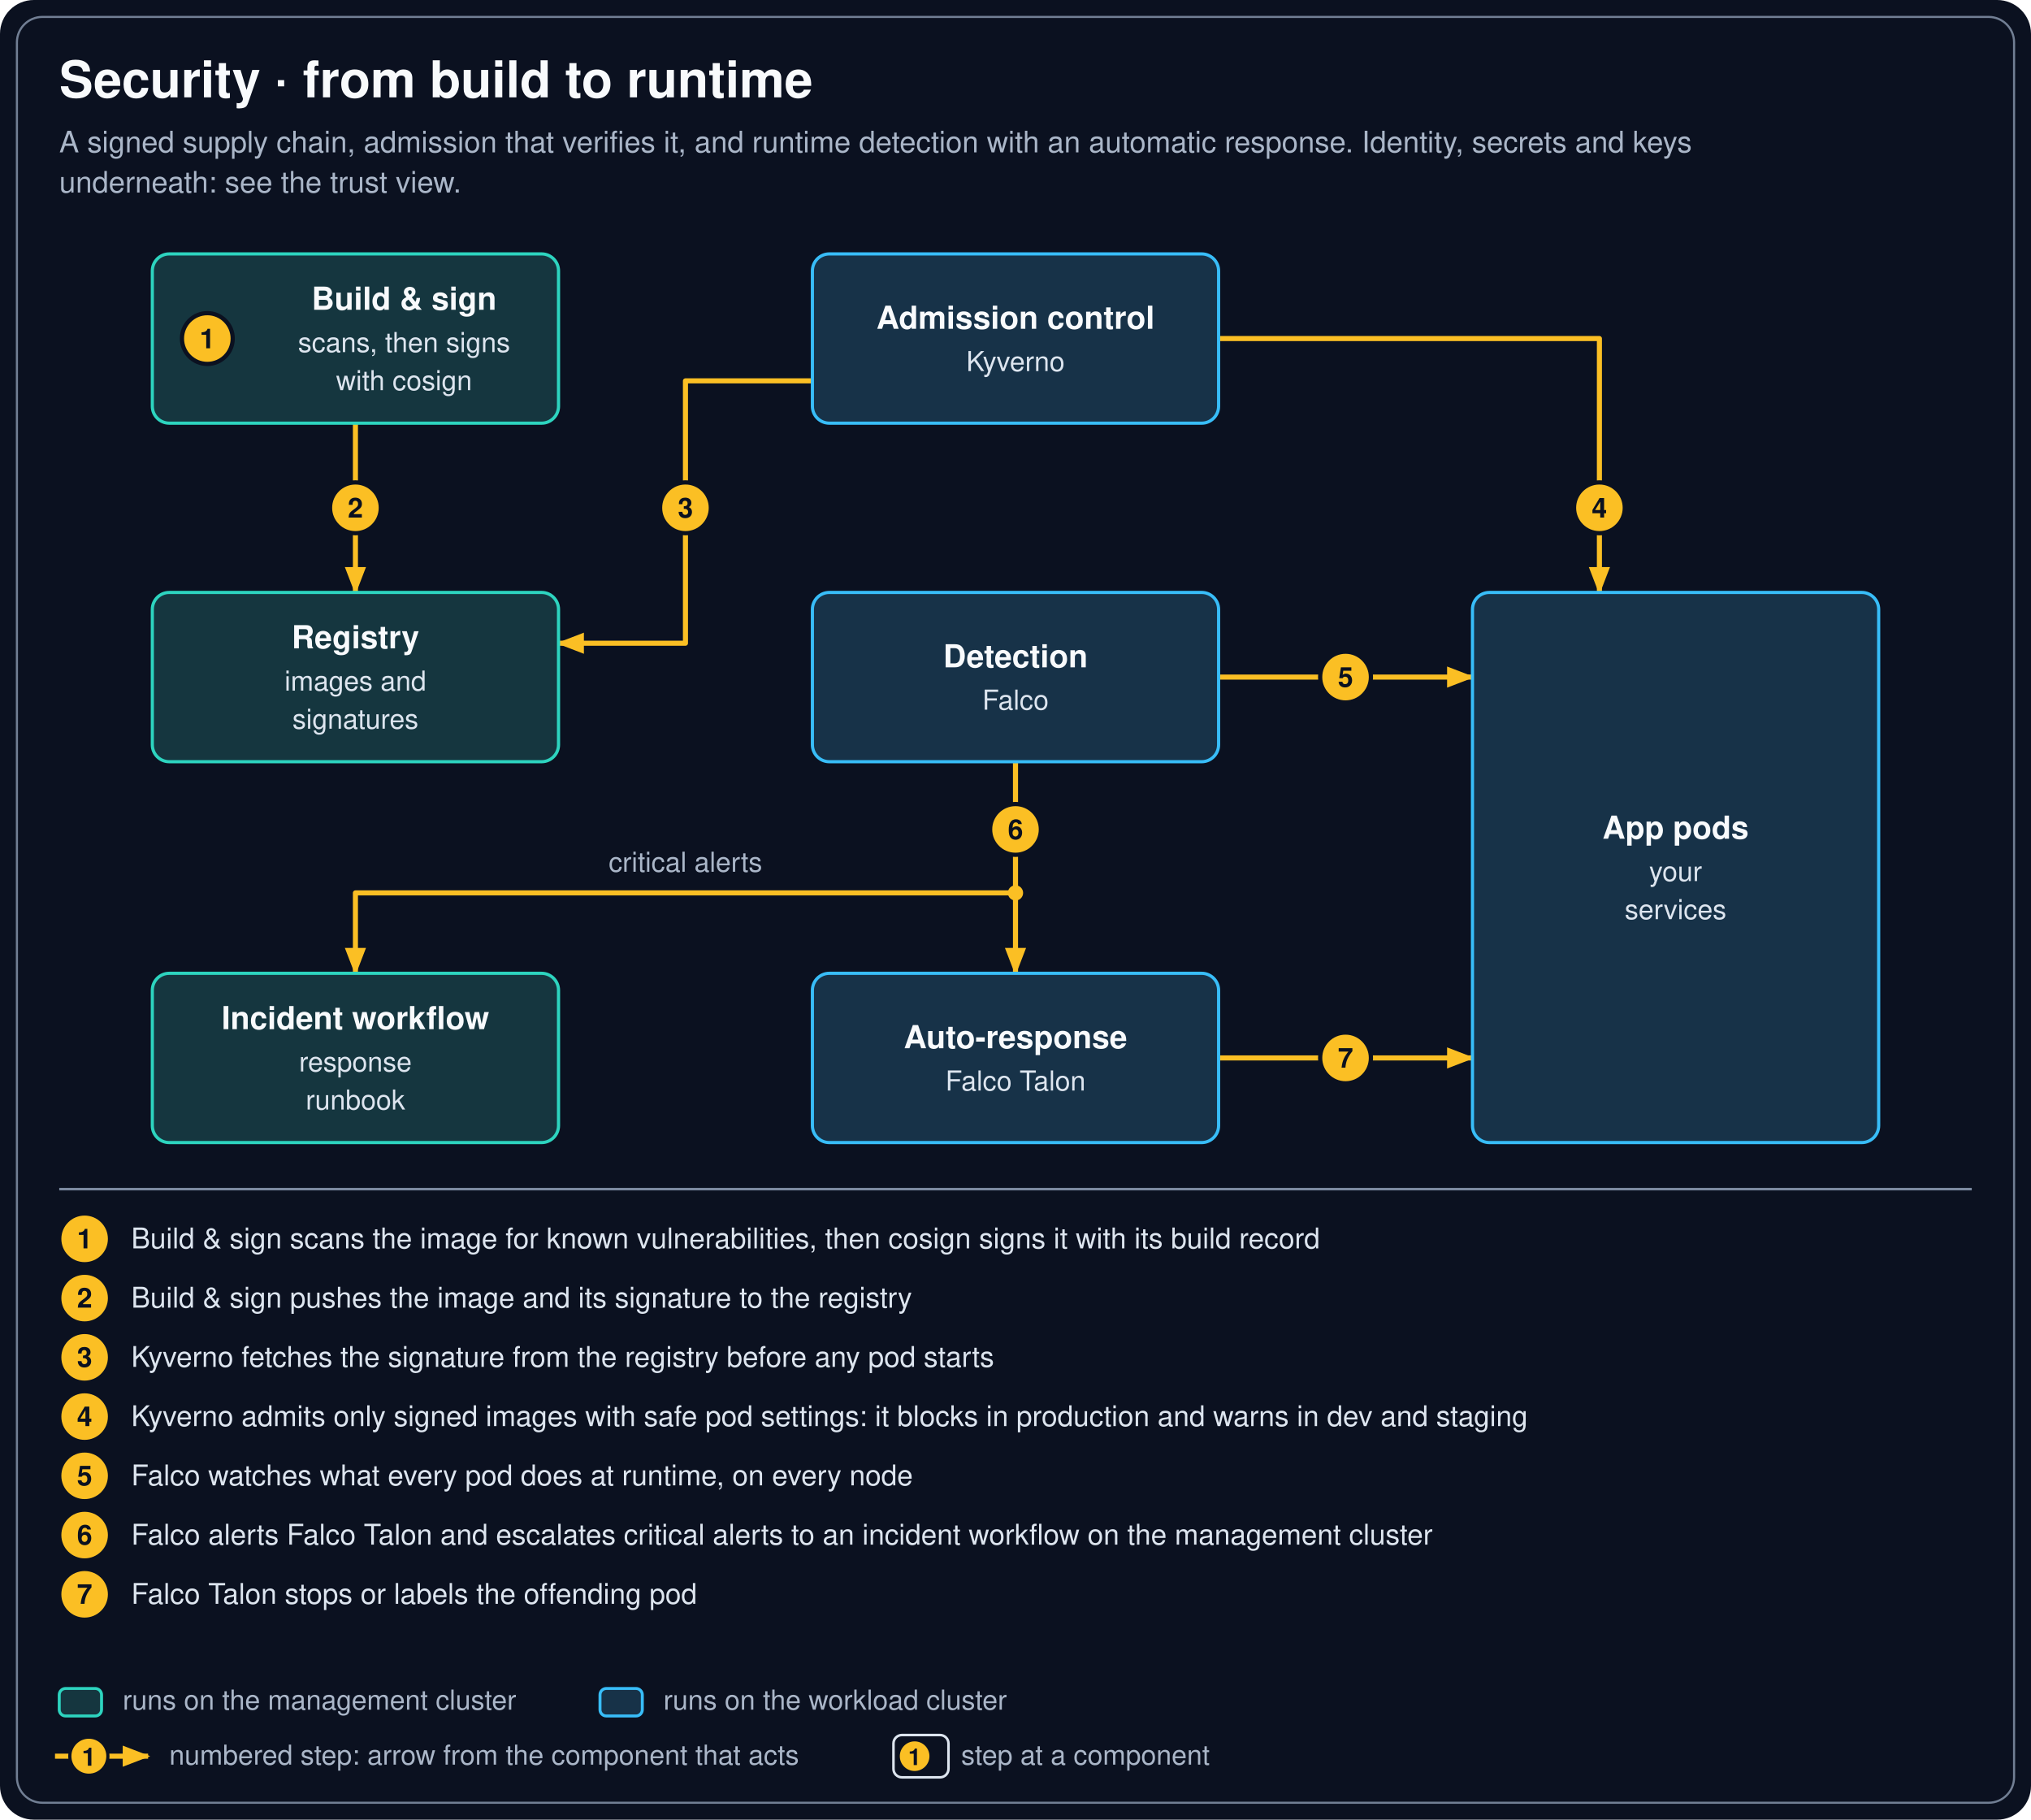
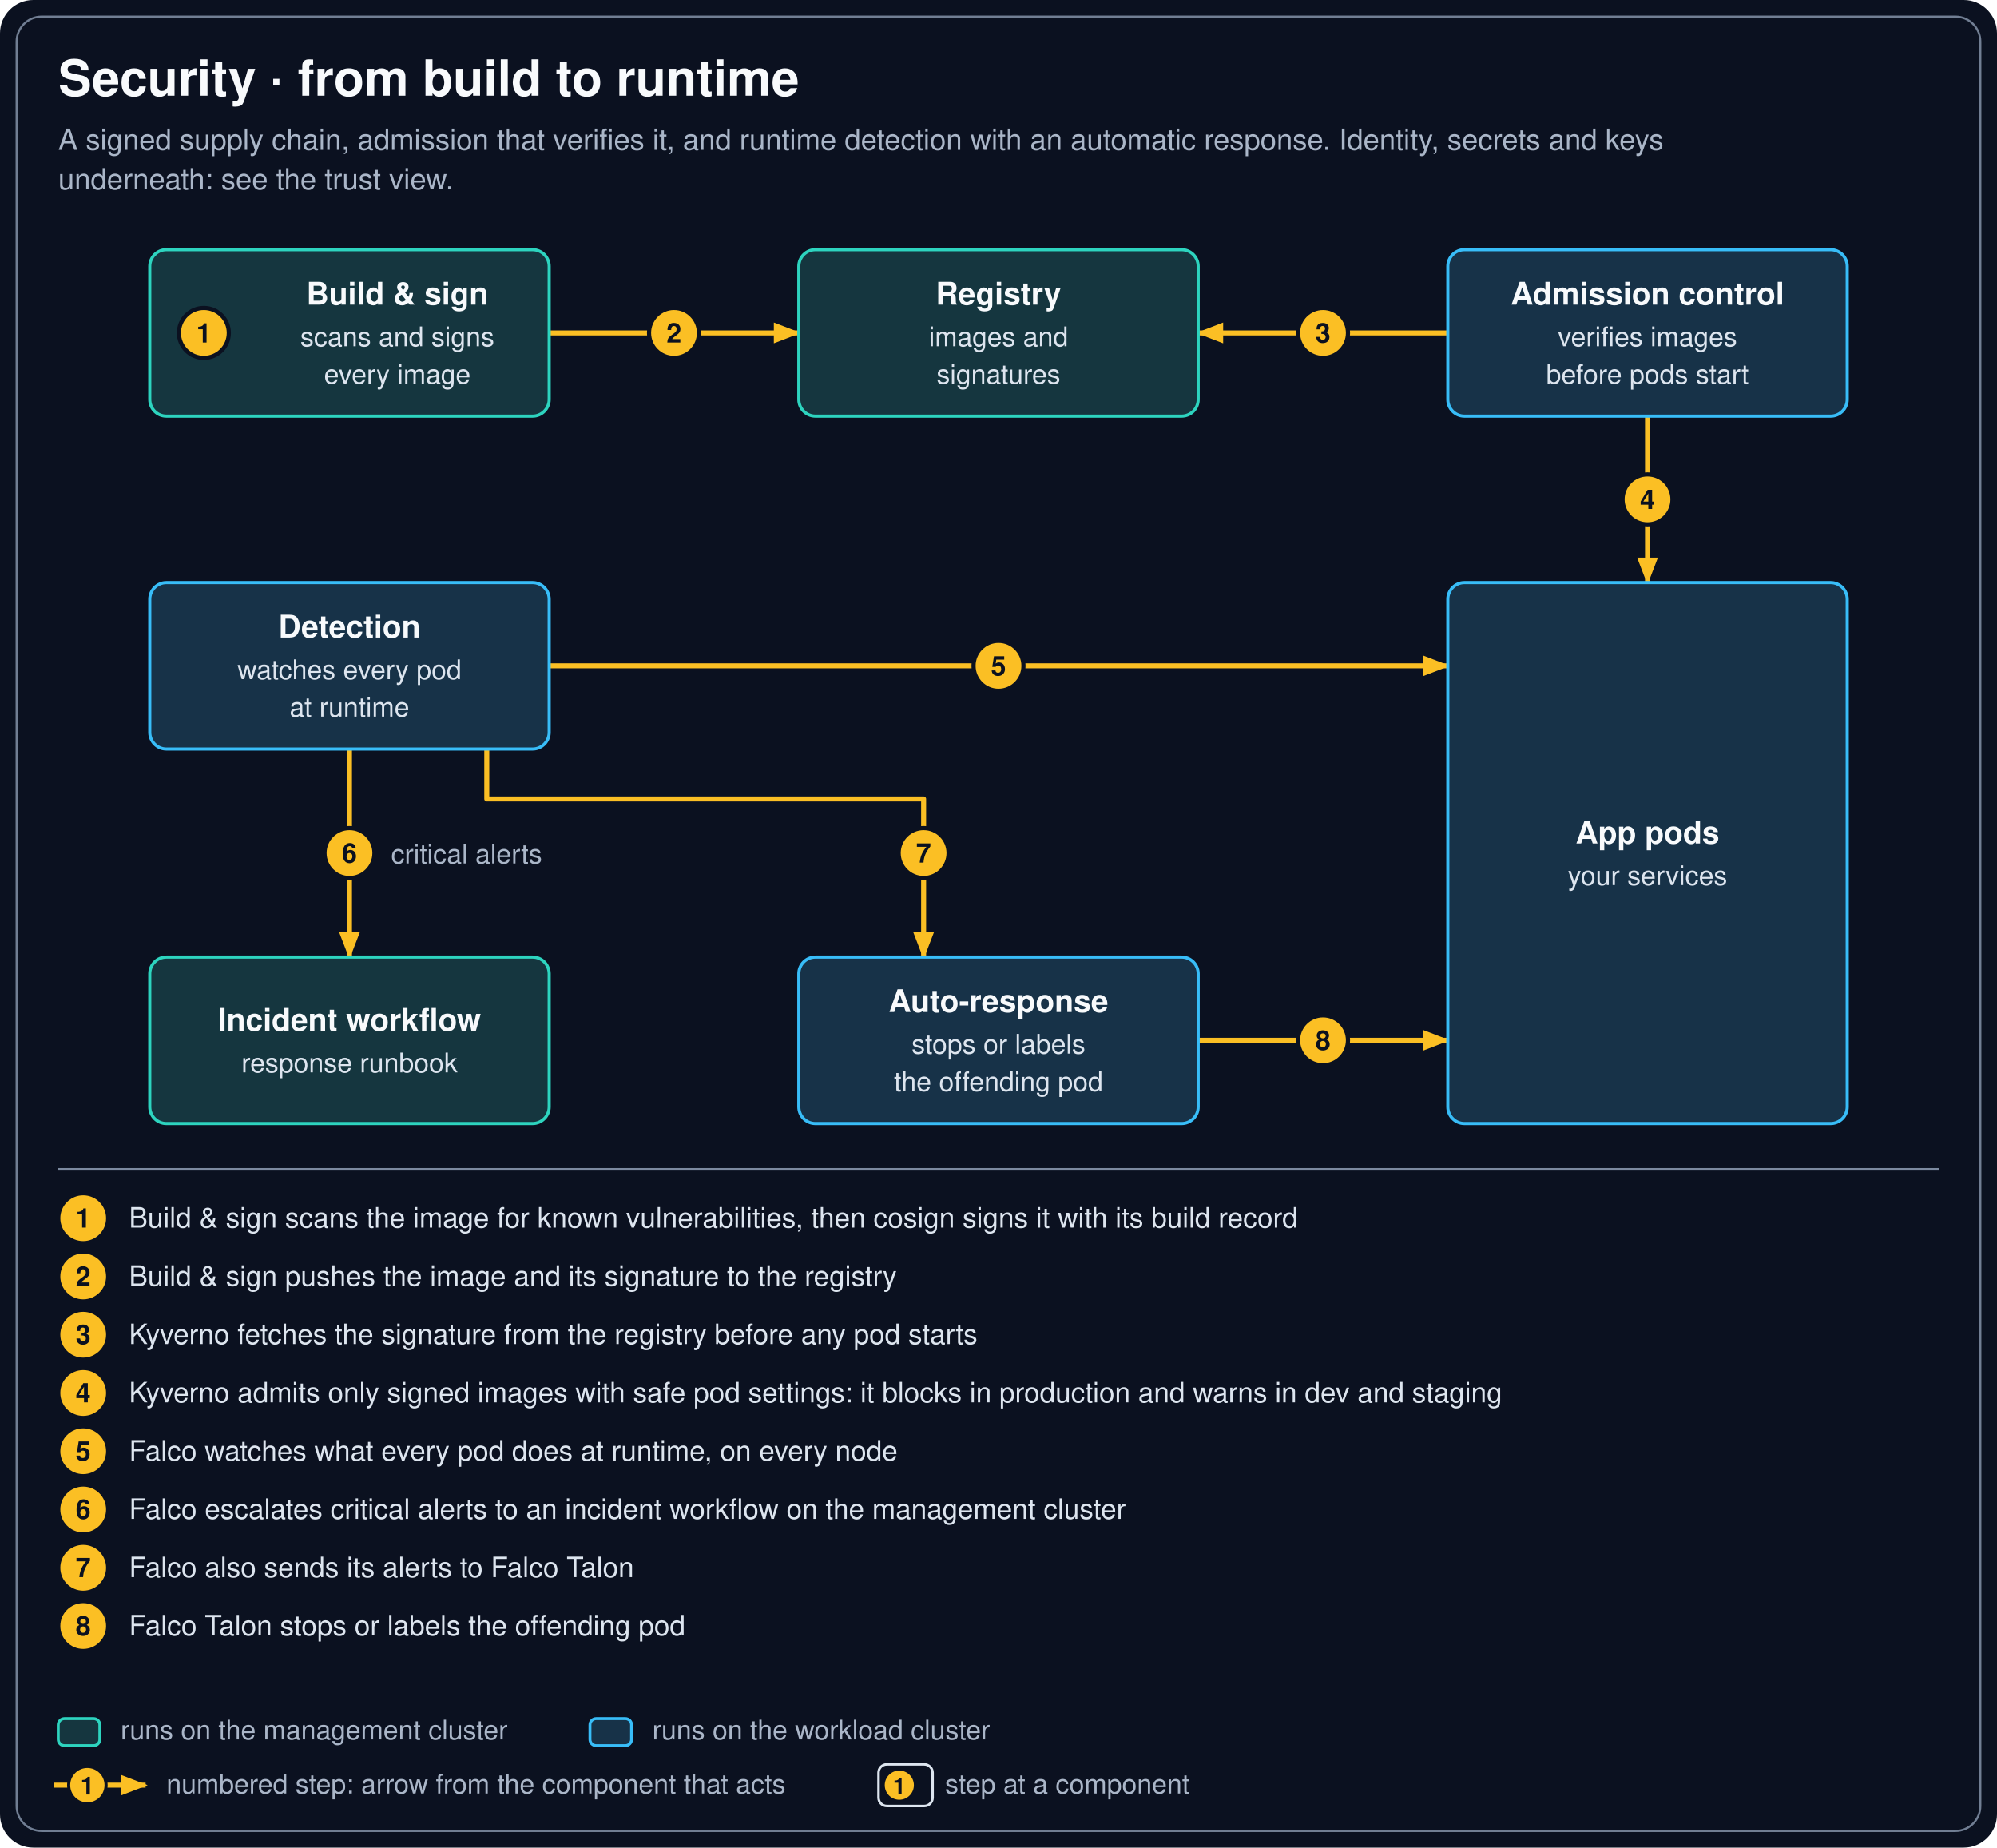
- <svg xmlns="http://www.w3.org/2000/svg" width="960" height="860" viewBox="0 0 960 860" role="img" aria-label="Security · from build to runtime">
-   <style>.s{font-family:'Segoe UI','Helvetica Neue',Helvetica,Arial,'Liberation Sans',sans-serif}.m{font-family:'JetBrains Mono',SFMono-Regular,Menlo,Consolas,'Liberation Mono',monospace}.fx{fill:none;stroke-width:3.4;stroke-linecap:round;stroke-dasharray:4 10;opacity:0;animation:fxdash .9s linear infinite,fxseq 10.20s linear infinite both}@keyframes fxdash{to{stroke-dashoffset:-14}}@keyframes fxseq{0%{opacity:0}3%{opacity:1}25.9%{opacity:1}30.9%{opacity:0}100%{opacity:0}}@media (prefers-reduced-motion:reduce){.fx{animation:none;opacity:0}}</style>
+ <svg xmlns="http://www.w3.org/2000/svg" width="960" height="888" viewBox="0 0 960 888" role="img" aria-label="Security · from build to runtime">
+   <style>.s{font-family:'Segoe UI','Helvetica Neue',Helvetica,Arial,'Liberation Sans',sans-serif}.m{font-family:'JetBrains Mono',SFMono-Regular,Menlo,Consolas,'Liberation Mono',monospace}.fx{fill:none;stroke-width:3.4;stroke-linecap:round;stroke-dasharray:4 10;opacity:0;animation:fxdash .9s linear infinite,fxseq 11.30s linear infinite both}@keyframes fxdash{to{stroke-dashoffset:-14}}@keyframes fxseq{0%{opacity:0}3%{opacity:1}23.4%{opacity:1}28.4%{opacity:0}100%{opacity:0}}@media (prefers-reduced-motion:reduce){.fx{animation:none;opacity:0}}</style>
  <defs>
    <marker id="ahfbbf24" markerWidth="13" markerHeight="10" refX="12" refY="5" orient="auto" markerUnits="userSpaceOnUse">
      <path d="M0,0 L13,5 L0,10 z" fill="#fbbf24" />
    </marker>
    <marker id="asfbbf24" markerWidth="13" markerHeight="10" refX="1" refY="5" orient="auto" markerUnits="userSpaceOnUse">
      <path d="M13,0 L0,5 L13,10 z" fill="#fbbf24" />
    </marker>
  </defs>
-   <rect width="960" height="860" rx="16" fill="#0b1120" />
-   <rect x="8" y="8" width="944" height="844" rx="12" fill="none" stroke="#8b9ab0" stroke-opacity=".8" />
-   <path d="M 168.0 200.0 L 168.0 280.0" fill="none" stroke="#fbbf24" stroke-width="2.4" stroke-linejoin="round" marker-end="url(#ahfbbf24)" />
-   <path d="M 384.0 180.0 L 324.0 180.0 L 324.0 304.0 L 264.0 304.0" fill="none" stroke="#fbbf24" stroke-width="2.4" stroke-linejoin="round" marker-end="url(#ahfbbf24)" />
-   <path d="M 576.0 160.0 L 756.0 160.0 L 756.0 280.0" fill="none" stroke="#fbbf24" stroke-width="2.4" stroke-linejoin="round" marker-end="url(#ahfbbf24)" />
-   <path d="M 576.0 320.0 L 696.0 320.0" fill="none" stroke="#fbbf24" stroke-width="2.4" stroke-linejoin="round" marker-end="url(#ahfbbf24)" />
-   <path d="M 480.0 360.0 L 480.0 460.0" fill="none" stroke="#fbbf24" stroke-width="2.4" stroke-linejoin="round" marker-end="url(#ahfbbf24)" />
-   <path d="M 480.0 422.0 L 168.0 422.0 L 168.0 460.0" fill="none" stroke="#fbbf24" stroke-width="2.4" stroke-linejoin="round" marker-end="url(#ahfbbf24)" />
+   <rect width="960" height="888" rx="16" fill="#0b1120" />
+   <rect x="8" y="8" width="944" height="872" rx="12" fill="none" stroke="#8b9ab0" stroke-opacity=".8" />
+   <path d="M 264.0 160.0 L 384.0 160.0" fill="none" stroke="#fbbf24" stroke-width="2.4" stroke-linejoin="round" marker-end="url(#ahfbbf24)" />
+   <path d="M 696.0 160.0 L 576.0 160.0" fill="none" stroke="#fbbf24" stroke-width="2.4" stroke-linejoin="round" marker-end="url(#ahfbbf24)" />
+   <path d="M 792.0 200.0 L 792.0 280.0" fill="none" stroke="#fbbf24" stroke-width="2.4" stroke-linejoin="round" marker-end="url(#ahfbbf24)" />
+   <path d="M 264.0 320.0 L 696.0 320.0" fill="none" stroke="#fbbf24" stroke-width="2.4" stroke-linejoin="round" marker-end="url(#ahfbbf24)" />
+   <path d="M 168.0 360.0 L 168.0 460.0" fill="none" stroke="#fbbf24" stroke-width="2.4" stroke-linejoin="round" marker-end="url(#ahfbbf24)" />
+   <path d="M 234.0 360.0 L 234.0 384.0 L 444.0 384.0 L 444.0 460.0" fill="none" stroke="#fbbf24" stroke-width="2.4" stroke-linejoin="round" marker-end="url(#ahfbbf24)" />
  <path d="M 576.0 500.0 L 696.0 500.0" fill="none" stroke="#fbbf24" stroke-width="2.4" stroke-linejoin="round" marker-end="url(#ahfbbf24)" />
-   <path class="fx" d="M 168.0 200.0 L 168.0 280.0" stroke="#fde5a7" style="animation-delay:0s,1.10s" />
-   <path class="fx" d="M 384.0 180.0 L 324.0 180.0 L 324.0 304.0 L 264.0 304.0" stroke="#fde5a7" style="animation-delay:0s,2.20s" />
-   <path class="fx" d="M 576.0 160.0 L 756.0 160.0 L 756.0 280.0" stroke="#fde5a7" style="animation-delay:0s,3.30s" />
-   <path class="fx" d="M 576.0 320.0 L 696.0 320.0" stroke="#fde5a7" style="animation-delay:0s,4.40s" />
-   <path class="fx" d="M 480.0 360.0 L 480.0 460.0" stroke="#fde5a7" style="animation-delay:0s,5.50s" />
-   <path class="fx" d="M 480.0 422.0 L 168.0 422.0 L 168.0 460.0" stroke="#fde5a7" style="animation-delay:0s,5.50s" />
-   <path class="fx" d="M 576.0 500.0 L 696.0 500.0" stroke="#fde5a7" style="animation-delay:0s,6.60s" />
+   <path class="fx" d="M 264.0 160.0 L 384.0 160.0" stroke="#fde5a7" style="animation-delay:0s,1.10s" />
+   <path class="fx" d="M 696.0 160.0 L 576.0 160.0" stroke="#fde5a7" style="animation-delay:0s,2.20s" />
+   <path class="fx" d="M 792.0 200.0 L 792.0 280.0" stroke="#fde5a7" style="animation-delay:0s,3.30s" />
+   <path class="fx" d="M 264.0 320.0 L 696.0 320.0" stroke="#fde5a7" style="animation-delay:0s,4.40s" />
+   <path class="fx" d="M 168.0 360.0 L 168.0 460.0" stroke="#fde5a7" style="animation-delay:0s,5.50s" />
+   <path class="fx" d="M 234.0 360.0 L 234.0 384.0 L 444.0 384.0 L 444.0 460.0" stroke="#fde5a7" style="animation-delay:0s,6.60s" />
+   <path class="fx" d="M 576.0 500.0 L 696.0 500.0" stroke="#fde5a7" style="animation-delay:0s,7.70s" />
  <rect x="72" y="120" width="192" height="80" rx="8" fill="#15363f" stroke="#2dd4bf" stroke-width="1.5" />
  <text class="s" x="191.0" y="146.4" font-size="15" fill="#f8fafc" font-weight="600" text-anchor="middle">Build &amp; sign</text>
-   <text class="s" x="191.0" y="166.4" font-size="13" fill="#dde5ef" text-anchor="middle">scans, then signs</text>
-   <text class="s" x="191.0" y="184.4" font-size="13" fill="#dde5ef" text-anchor="middle">with cosign</text>
-   <rect x="384" y="120" width="192" height="80" rx="8" fill="#173248" stroke="#38bdf8" stroke-width="1.5" />
-   <text class="s" x="480.0" y="155.4" font-size="15" fill="#f8fafc" font-weight="600" text-anchor="middle">Admission control</text>
-   <text class="s" x="480.0" y="175.4" font-size="13" fill="#dde5ef" text-anchor="middle">Kyverno</text>
-   <rect x="72" y="280" width="192" height="80" rx="8" fill="#15363f" stroke="#2dd4bf" stroke-width="1.5" />
-   <text class="s" x="168.0" y="306.4" font-size="15" fill="#f8fafc" font-weight="600" text-anchor="middle">Registry</text>
-   <text class="s" x="168.0" y="326.4" font-size="13" fill="#dde5ef" text-anchor="middle">images and</text>
-   <text class="s" x="168.0" y="344.4" font-size="13" fill="#dde5ef" text-anchor="middle">signatures</text>
-   <rect x="384" y="280" width="192" height="80" rx="8" fill="#173248" stroke="#38bdf8" stroke-width="1.5" />
-   <text class="s" x="480.0" y="315.4" font-size="15" fill="#f8fafc" font-weight="600" text-anchor="middle">Detection</text>
-   <text class="s" x="480.0" y="335.4" font-size="13" fill="#dde5ef" text-anchor="middle">Falco</text>
+   <text class="s" x="191.0" y="166.4" font-size="13" fill="#dde5ef" text-anchor="middle">scans and signs</text>
+   <text class="s" x="191.0" y="184.4" font-size="13" fill="#dde5ef" text-anchor="middle">every image</text>
+   <rect x="384" y="120" width="192" height="80" rx="8" fill="#15363f" stroke="#2dd4bf" stroke-width="1.5" />
+   <text class="s" x="480.0" y="146.4" font-size="15" fill="#f8fafc" font-weight="600" text-anchor="middle">Registry</text>
+   <text class="s" x="480.0" y="166.4" font-size="13" fill="#dde5ef" text-anchor="middle">images and</text>
+   <text class="s" x="480.0" y="184.4" font-size="13" fill="#dde5ef" text-anchor="middle">signatures</text>
+   <rect x="696" y="120" width="192" height="80" rx="8" fill="#173248" stroke="#38bdf8" stroke-width="1.5" />
+   <text class="s" x="792.0" y="146.4" font-size="15" fill="#f8fafc" font-weight="600" text-anchor="middle">Admission control</text>
+   <text class="s" x="792.0" y="166.4" font-size="13" fill="#dde5ef" text-anchor="middle">verifies images</text>
+   <text class="s" x="792.0" y="184.4" font-size="13" fill="#dde5ef" text-anchor="middle">before pods start</text>
+   <rect x="72" y="280" width="192" height="80" rx="8" fill="#173248" stroke="#38bdf8" stroke-width="1.5" />
+   <text class="s" x="168.0" y="306.4" font-size="15" fill="#f8fafc" font-weight="600" text-anchor="middle">Detection</text>
+   <text class="s" x="168.0" y="326.4" font-size="13" fill="#dde5ef" text-anchor="middle">watches every pod</text>
+   <text class="s" x="168.0" y="344.4" font-size="13" fill="#dde5ef" text-anchor="middle">at runtime</text>
  <rect x="696" y="280" width="192" height="260" rx="8" fill="#173248" stroke="#38bdf8" stroke-width="1.5" />
-   <text class="s" x="792.0" y="396.4" font-size="15" fill="#f8fafc" font-weight="600" text-anchor="middle">App pods</text>
-   <text class="s" x="792.0" y="416.4" font-size="13" fill="#dde5ef" text-anchor="middle">your</text>
-   <text class="s" x="792.0" y="434.4" font-size="13" fill="#dde5ef" text-anchor="middle">services</text>
+   <text class="s" x="792.0" y="405.4" font-size="15" fill="#f8fafc" font-weight="600" text-anchor="middle">App pods</text>
+   <text class="s" x="792.0" y="425.4" font-size="13" fill="#dde5ef" text-anchor="middle">your services</text>
  <rect x="72" y="460" width="192" height="80" rx="8" fill="#15363f" stroke="#2dd4bf" stroke-width="1.5" />
-   <text class="s" x="168.0" y="486.4" font-size="15" fill="#f8fafc" font-weight="600" text-anchor="middle">Incident workflow</text>
-   <text class="s" x="168.0" y="506.4" font-size="13" fill="#dde5ef" text-anchor="middle">response</text>
-   <text class="s" x="168.0" y="524.4" font-size="13" fill="#dde5ef" text-anchor="middle">runbook</text>
+   <text class="s" x="168.0" y="495.4" font-size="15" fill="#f8fafc" font-weight="600" text-anchor="middle">Incident workflow</text>
+   <text class="s" x="168.0" y="515.4" font-size="13" fill="#dde5ef" text-anchor="middle">response runbook</text>
  <rect x="384" y="460" width="192" height="80" rx="8" fill="#173248" stroke="#38bdf8" stroke-width="1.5" />
-   <text class="s" x="480.0" y="495.4" font-size="15" fill="#f8fafc" font-weight="600" text-anchor="middle">Auto-response</text>
-   <text class="s" x="480.0" y="515.4" font-size="13" fill="#dde5ef" text-anchor="middle">Falco Talon</text>
+   <text class="s" x="480.0" y="486.4" font-size="15" fill="#f8fafc" font-weight="600" text-anchor="middle">Auto-response</text>
+   <text class="s" x="480.0" y="506.4" font-size="13" fill="#dde5ef" text-anchor="middle">stops or labels</text>
+   <text class="s" x="480.0" y="524.4" font-size="13" fill="#dde5ef" text-anchor="middle">the offending pod</text>
  <text class="s" x="28.0" y="46.0" font-size="24" fill="#f8fafc" font-weight="700">Security · from build to runtime</text>
  <text class="s" x="28.0" y="72.0" font-size="14" fill="#aab6c8">A signed supply chain, admission that verifies it, and runtime detection with an automatic response. Identity, secrets and keys</text>
  <text class="s" x="28.0" y="91.0" font-size="14" fill="#aab6c8">underneath: see the trust view.</text>
  <circle cx="98.0" cy="160.0" r="12" fill="#fbbf24" stroke="#0b1120" stroke-width="2" />
  <text class="s" x="98.0" y="164.6" font-size="13" font-weight="700" fill="#0b1120" text-anchor="middle">1</text>
-   <circle cx="168.0" cy="240.0" r="12" fill="#fbbf24" stroke="#0b1120" stroke-width="2" />
-   <text class="s" x="168.0" y="244.6" font-size="13" font-weight="700" fill="#0b1120" text-anchor="middle">2</text>
-   <circle cx="324.0" cy="240.0" r="12" fill="#fbbf24" stroke="#0b1120" stroke-width="2" />
-   <text class="s" x="324.0" y="244.6" font-size="13" font-weight="700" fill="#0b1120" text-anchor="middle">3</text>
-   <circle cx="756.0" cy="240.0" r="12" fill="#fbbf24" stroke="#0b1120" stroke-width="2" />
-   <text class="s" x="756.0" y="244.6" font-size="13" font-weight="700" fill="#0b1120" text-anchor="middle">4</text>
-   <circle cx="636.0" cy="320.0" r="12" fill="#fbbf24" stroke="#0b1120" stroke-width="2" />
-   <text class="s" x="636.0" y="324.6" font-size="13" font-weight="700" fill="#0b1120" text-anchor="middle">5</text>
-   <circle cx="480.0" cy="392.0" r="12" fill="#fbbf24" stroke="#0b1120" stroke-width="2" />
-   <text class="s" x="480.0" y="396.6" font-size="13" font-weight="700" fill="#0b1120" text-anchor="middle">6</text>
-   <rect x="281.7" y="398.0" width="84.6" height="20.0" rx="3" fill="#0b1120" />
-   <text class="s" x="324.0" y="412.0" font-size="13" fill="#aab6c8" text-anchor="middle">critical alerts</text>
-   <circle cx="480.0" cy="422.0" r="3.6" fill="#fbbf24" />
+   <circle cx="324.0" cy="160.0" r="12" fill="#fbbf24" stroke="#0b1120" stroke-width="2" />
+   <text class="s" x="324.0" y="164.6" font-size="13" font-weight="700" fill="#0b1120" text-anchor="middle">2</text>
+   <circle cx="636.0" cy="160.0" r="12" fill="#fbbf24" stroke="#0b1120" stroke-width="2" />
+   <text class="s" x="636.0" y="164.6" font-size="13" font-weight="700" fill="#0b1120" text-anchor="middle">3</text>
+   <circle cx="792.0" cy="240.0" r="12" fill="#fbbf24" stroke="#0b1120" stroke-width="2" />
+   <text class="s" x="792.0" y="244.6" font-size="13" font-weight="700" fill="#0b1120" text-anchor="middle">4</text>
+   <circle cx="480.0" cy="320.0" r="12" fill="#fbbf24" stroke="#0b1120" stroke-width="2" />
+   <text class="s" x="480.0" y="324.6" font-size="13" font-weight="700" fill="#0b1120" text-anchor="middle">5</text>
+   <rect x="184.0" y="401.0" width="84.6" height="20.0" rx="3" fill="#0b1120" />
+   <text class="s" x="188.0" y="415.0" font-size="13" fill="#aab6c8">critical alerts</text>
+   <circle cx="168.0" cy="410.0" r="12" fill="#fbbf24" stroke="#0b1120" stroke-width="2" />
+   <text class="s" x="168.0" y="414.6" font-size="13" font-weight="700" fill="#0b1120" text-anchor="middle">6</text>
+   <circle cx="444.0" cy="410.0" r="12" fill="#fbbf24" stroke="#0b1120" stroke-width="2" />
+   <text class="s" x="444.0" y="414.6" font-size="13" font-weight="700" fill="#0b1120" text-anchor="middle">7</text>
  <circle cx="636.0" cy="500.0" r="12" fill="#fbbf24" stroke="#0b1120" stroke-width="2" />
-   <text class="s" x="636.0" y="504.6" font-size="13" font-weight="700" fill="#0b1120" text-anchor="middle">7</text>
+   <text class="s" x="636.0" y="504.6" font-size="13" font-weight="700" fill="#0b1120" text-anchor="middle">8</text>
  <line x1="28" y1="562" x2="932" y2="562" stroke="#7c8aa0" stroke-width="1.2" />
  <circle cx="40" cy="585.5" r="11" fill="#fbbf24" />
  <text class="s" x="40" y="590" font-size="13" font-weight="700" fill="#0b1120" text-anchor="middle">1</text>
  <text class="s" x="62.0" y="590.0" font-size="13.5" fill="#dde5ef">Build &amp; sign scans the image for known vulnerabilities, then cosign signs it with its build record</text>
  <circle cx="40" cy="613.5" r="11" fill="#fbbf24" />
  <text class="s" x="40" y="618" font-size="13" font-weight="700" fill="#0b1120" text-anchor="middle">2</text>
  <text class="s" x="62.0" y="618.0" font-size="13.5" fill="#dde5ef">Build &amp; sign pushes the image and its signature to the registry</text>
  <circle cx="40" cy="641.5" r="11" fill="#fbbf24" />
  <text class="s" x="40" y="646" font-size="13" font-weight="700" fill="#0b1120" text-anchor="middle">3</text>
  <text class="s" x="62.0" y="646.0" font-size="13.5" fill="#dde5ef">Kyverno fetches the signature from the registry before any pod starts</text>
  <circle cx="40" cy="669.5" r="11" fill="#fbbf24" />
  <text class="s" x="40" y="674" font-size="13" font-weight="700" fill="#0b1120" text-anchor="middle">4</text>
  <text class="s" x="62.0" y="674.0" font-size="13.5" fill="#dde5ef">Kyverno admits only signed images with safe pod settings: it blocks in production and warns in dev and staging</text>
  <circle cx="40" cy="697.5" r="11" fill="#fbbf24" />
  <text class="s" x="40" y="702" font-size="13" font-weight="700" fill="#0b1120" text-anchor="middle">5</text>
  <text class="s" x="62.0" y="702.0" font-size="13.5" fill="#dde5ef">Falco watches what every pod does at runtime, on every node</text>
  <circle cx="40" cy="725.5" r="11" fill="#fbbf24" />
  <text class="s" x="40" y="730" font-size="13" font-weight="700" fill="#0b1120" text-anchor="middle">6</text>
-   <text class="s" x="62.0" y="730.0" font-size="13.5" fill="#dde5ef">Falco alerts Falco Talon and escalates critical alerts to an incident workflow on the management cluster</text>
+   <text class="s" x="62.0" y="730.0" font-size="13.5" fill="#dde5ef">Falco escalates critical alerts to an incident workflow on the management cluster</text>
  <circle cx="40" cy="753.5" r="11" fill="#fbbf24" />
  <text class="s" x="40" y="758" font-size="13" font-weight="700" fill="#0b1120" text-anchor="middle">7</text>
-   <text class="s" x="62.0" y="758.0" font-size="13.5" fill="#dde5ef">Falco Talon stops or labels the offending pod</text>
-   <rect x="28" y="798" width="20" height="13" rx="3" fill="#15363f" stroke="#2dd4bf" stroke-width="1.4" />
-   <text class="s" x="58.0" y="808.0" font-size="13" fill="#aab6c8">runs on the management cluster</text>
-   <rect x="283.605" y="798" width="20" height="13" rx="3" fill="#173248" stroke="#38bdf8" stroke-width="1.4" />
-   <text class="s" x="313.6" y="808.0" font-size="13" fill="#aab6c8">runs on the workload cluster</text>
-   <path d="M 26 830 L 70 830" stroke="#fbbf24" stroke-width="2.4" marker-end="url(#ahfbbf24)" />
-   <circle cx="42" cy="830" r="9" fill="#fbbf24" stroke="#0b1120" stroke-width="1.5" />
-   <text class="s" x="42" y="834.5" font-size="12" font-weight="700" fill="#0b1120" text-anchor="middle">1</text>
-   <text class="s" x="80.0" y="834.0" font-size="13" fill="#aab6c8">numbered step: arrow from the component that acts</text>
-   <rect x="422.32" y="820" width="26" height="20" rx="4" fill="none" stroke="#dde5ef" stroke-width="1.2" />
-   <circle cx="432.32" cy="830" r="7" fill="#fbbf24" />
-   <text class="s" x="432.32" y="834.2" font-size="11" font-weight="700" fill="#0b1120" text-anchor="middle">1</text>
-   <text class="s" x="454.3" y="834.0" font-size="13" fill="#aab6c8">step at a component</text>
+   <text class="s" x="62.0" y="758.0" font-size="13.5" fill="#dde5ef">Falco also sends its alerts to Falco Talon</text>
+   <circle cx="40" cy="781.5" r="11" fill="#fbbf24" />
+   <text class="s" x="40" y="786" font-size="13" font-weight="700" fill="#0b1120" text-anchor="middle">8</text>
+   <text class="s" x="62.0" y="786.0" font-size="13.5" fill="#dde5ef">Falco Talon stops or labels the offending pod</text>
+   <rect x="28" y="826" width="20" height="13" rx="3" fill="#15363f" stroke="#2dd4bf" stroke-width="1.4" />
+   <text class="s" x="58.0" y="836.0" font-size="13" fill="#aab6c8">runs on the management cluster</text>
+   <rect x="283.605" y="826" width="20" height="13" rx="3" fill="#173248" stroke="#38bdf8" stroke-width="1.4" />
+   <text class="s" x="313.6" y="836.0" font-size="13" fill="#aab6c8">runs on the workload cluster</text>
+   <path d="M 26 858 L 70 858" stroke="#fbbf24" stroke-width="2.4" marker-end="url(#ahfbbf24)" />
+   <circle cx="42" cy="858" r="9" fill="#fbbf24" stroke="#0b1120" stroke-width="1.5" />
+   <text class="s" x="42" y="862.5" font-size="12" font-weight="700" fill="#0b1120" text-anchor="middle">1</text>
+   <text class="s" x="80.0" y="862.0" font-size="13" fill="#aab6c8">numbered step: arrow from the component that acts</text>
+   <rect x="422.32" y="848" width="26" height="20" rx="4" fill="none" stroke="#dde5ef" stroke-width="1.2" />
+   <circle cx="432.32" cy="858" r="7" fill="#fbbf24" />
+   <text class="s" x="432.32" y="862.2" font-size="11" font-weight="700" fill="#0b1120" text-anchor="middle">1</text>
+   <text class="s" x="454.3" y="862.0" font-size="13" fill="#aab6c8">step at a component</text>
</svg>
